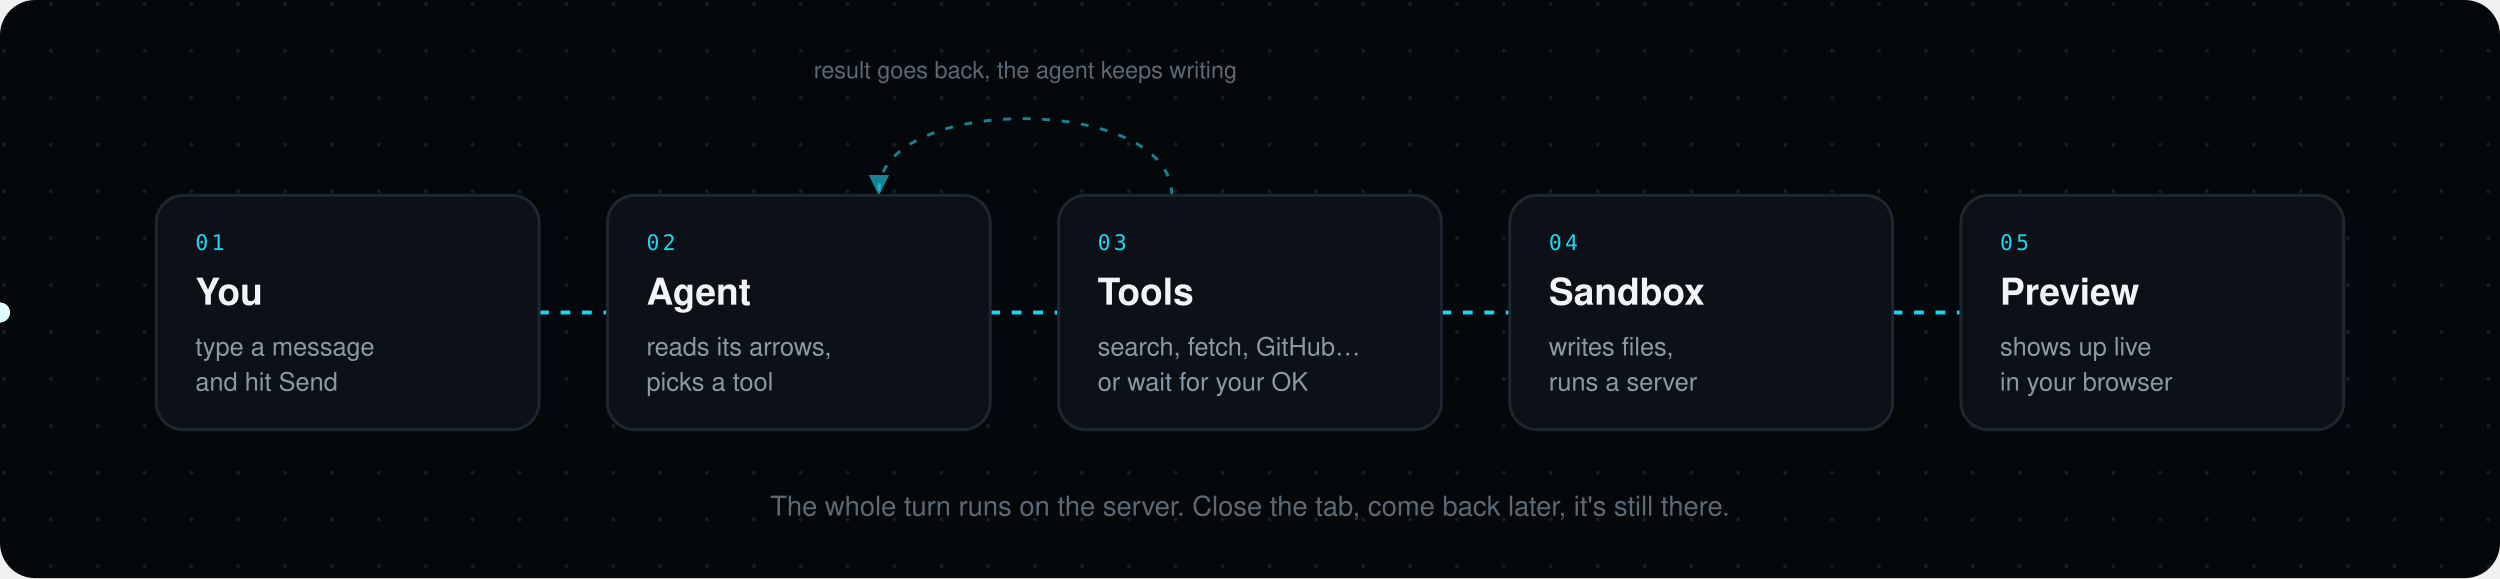
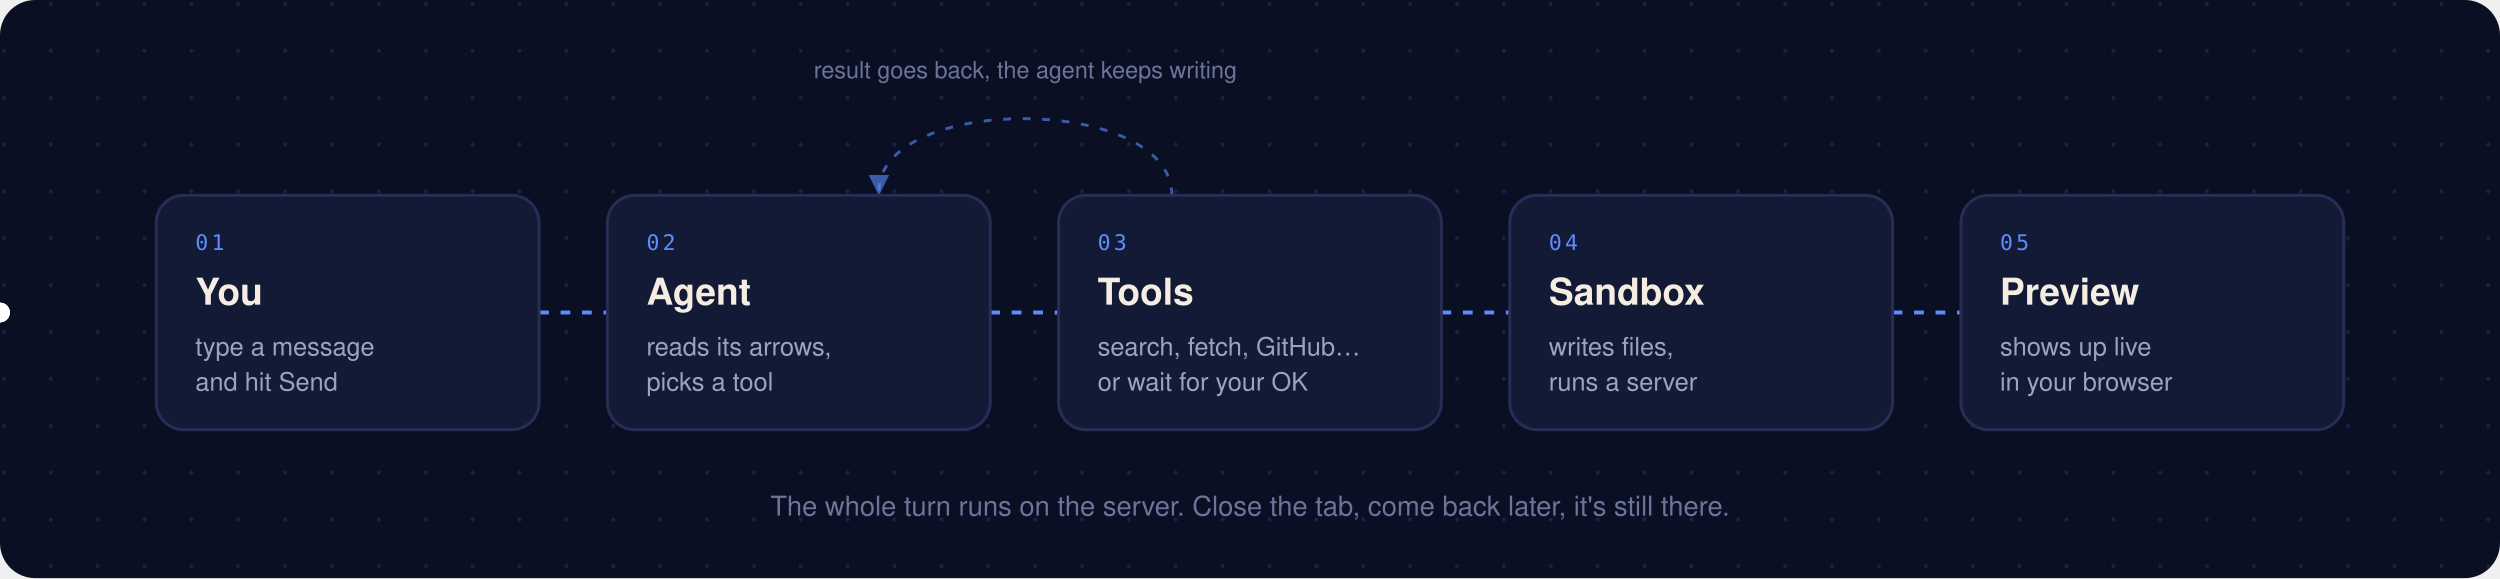
<svg xmlns="http://www.w3.org/2000/svg" viewBox="0 0 1280 296" width="1280" height="296">
  <defs>
    <pattern id="dots" width="24" height="24" patternUnits="userSpaceOnUse">
-       <circle cx="2" cy="2" r="1" fill="#141e26" />
+       <circle cx="2" cy="2" r="1" fill="#1C2340" />
    </pattern>
    <filter id="blur" x="-20%" y="-20%" width="140%" height="140%">
      <feGaussianBlur stdDeviation="10" />
    </filter>
    <marker id="head" viewBox="0 0 10 10" refX="8" refY="5" markerWidth="7" markerHeight="7" orient="auto">
-       <path d="M0,0 L10,5 L0,10 z" fill="#22d3ee" fill-opacity=".6" />
+       <path d="M0,0 L10,5 L0,10 z" fill="#5C8DFF" fill-opacity=".6" />
    </marker>
  </defs>
  <style>
-     text { font-family: ui-sans-serif, -apple-system, "Segoe UI", Helvetica, Arial, sans-serif; }
-     .mono { font-family: ui-monospace, "SF Mono", Menlo, Consolas, monospace; }
-     .card { fill: #0b1116; stroke: #1d2731; stroke-width: 1.5; }
-     .hl { fill: none; stroke: #22d3ee; stroke-width: 1.5; opacity: 0; animation: hl 8s infinite; }
-     .glow { fill: #22d3ee; opacity: 0; filter: url(#blur); animation: glow 8s infinite; }
+     text { font-family: Poppins, ui-sans-serif, -apple-system, "Segoe UI", Helvetica, Arial, sans-serif; }
+     .mono { font-family: "JetBrains Mono", ui-monospace, "SF Mono", Menlo, Consolas, monospace; }
+     .card { fill: #131A35; stroke: #262E55; stroke-width: 1.5; }
+     .hl { fill: none; stroke: #5C8DFF; stroke-width: 1.5; opacity: 0; animation: hl 8s infinite; }
+     .glow { fill: #5C8DFF; opacity: 0; filter: url(#blur); animation: glow 8s infinite; }
    .d1 { animation-delay: 1.3s; } .d2 { animation-delay: 2.6s; } .d3 { animation-delay: 3.9s; } .d4 { animation-delay: 5.2s; }
    @keyframes hl { 0% { opacity: 0 } 3% { opacity: 1 } 16% { opacity: 1 } 20% { opacity: 0 } 100% { opacity: 0 } }
    @keyframes glow { 0% { opacity: 0 } 3% { opacity: .2 } 16% { opacity: .2 } 20% { opacity: 0 } 100% { opacity: 0 } }
-     .flow { stroke: #22d3ee; stroke-width: 2; stroke-dasharray: 5 6; animation: dash 1s linear infinite; }
-     .loop { fill: none; stroke: #22d3ee; stroke-opacity: .6; stroke-width: 1.5; stroke-dasharray: 4 6; animation: dash 1.6s linear infinite; }
+     .flow { stroke: #5C8DFF; stroke-width: 2; stroke-dasharray: 5 6; animation: dash 1s linear infinite; }
+     .loop { fill: none; stroke: #5C8DFF; stroke-opacity: .6; stroke-width: 1.5; stroke-dasharray: 4 6; animation: dash 1.6s linear infinite; }
    @keyframes dash { to { stroke-dashoffset: -22; } }
-     .num { fill: #22d3ee; font-size: 11px; letter-spacing: .15em; }
-     .name { fill: #f1f5f9; font-size: 19px; font-weight: 700; }
-     .desc { fill: #8b98a5; font-size: 13px; }
+     .num { fill: #5C8DFF; font-size: 11px; letter-spacing: .15em; }
+     .name { fill: #F5EDE2; font-size: 19px; font-weight: 700; }
+     .desc { fill: #9AA3C0; font-size: 13px; }
  </style>
-   <rect width="1280" height="296" rx="18" fill="#05080a" />
+   <rect width="1280" height="296" rx="18" fill="#0A0F24" />
  <rect width="1280" height="296" rx="18" fill="url(#dots)" />
  <path class="loop" d="M600,100 C600,48 450,48 450,98" marker-end="url(#head)" />
-   <text x="525" y="40" text-anchor="middle" fill="#5b6975" font-size="12">result goes back, the agent keeps writing</text>
+   <text x="525" y="40" text-anchor="middle" fill="#6B7499" font-size="12">result goes back, the agent keeps writing</text>
  <line class="flow" x1="276" y1="160" x2="311" y2="160" />
  <line class="flow" x1="507" y1="160" x2="542" y2="160" />
  <line class="flow" x1="738" y1="160" x2="773" y2="160" />
  <line class="flow" x1="969" y1="160" x2="1004" y2="160" />
  <g>
    <rect class="glow" x="80" y="100" width="196" height="120" rx="14" />
    <rect class="card" x="80" y="100" width="196" height="120" rx="14" />
    <rect class="hl" x="80" y="100" width="196" height="120" rx="14" />
    <text x="100" y="128" class="num mono">01</text>
    <text x="100" y="156" class="name">You</text>
    <text x="100" y="182" class="desc">type a message</text>
    <text x="100" y="200" class="desc">and hit Send</text>
  </g>
  <g>
    <rect class="glow d1" x="311" y="100" width="196" height="120" rx="14" />
    <rect class="card" x="311" y="100" width="196" height="120" rx="14" />
    <rect class="hl d1" x="311" y="100" width="196" height="120" rx="14" />
    <text x="331" y="128" class="num mono">02</text>
    <text x="331" y="156" class="name">Agent</text>
    <text x="331" y="182" class="desc">reads its arrows,</text>
    <text x="331" y="200" class="desc">picks a tool</text>
  </g>
  <g>
    <rect class="glow d2" x="542" y="100" width="196" height="120" rx="14" />
    <rect class="card" x="542" y="100" width="196" height="120" rx="14" />
    <rect class="hl d2" x="542" y="100" width="196" height="120" rx="14" />
    <text x="562" y="128" class="num mono">03</text>
    <text x="562" y="156" class="name">Tools</text>
    <text x="562" y="182" class="desc">search, fetch, GitHub…</text>
    <text x="562" y="200" class="desc">or wait for your OK</text>
  </g>
  <g>
    <rect class="glow d3" x="773" y="100" width="196" height="120" rx="14" />
    <rect class="card" x="773" y="100" width="196" height="120" rx="14" />
    <rect class="hl d3" x="773" y="100" width="196" height="120" rx="14" />
    <text x="793" y="128" class="num mono">04</text>
    <text x="793" y="156" class="name">Sandbox</text>
    <text x="793" y="182" class="desc">writes files,</text>
    <text x="793" y="200" class="desc">runs a server</text>
  </g>
  <g>
    <rect class="glow d4" x="1004" y="100" width="196" height="120" rx="14" />
    <rect class="card" x="1004" y="100" width="196" height="120" rx="14" />
    <rect class="hl d4" x="1004" y="100" width="196" height="120" rx="14" />
    <text x="1024" y="128" class="num mono">05</text>
    <text x="1024" y="156" class="name">Preview</text>
    <text x="1024" y="182" class="desc">shows up live</text>
    <text x="1024" y="200" class="desc">in your browser</text>
  </g>
-   <g fill="#e0fbff">
+   <g fill="#FFFFFF">
    <circle cy="160" r="5">
      <animate attributeName="cx" values="276;276;311;311" keyTimes="0;.119;.163;1" dur="8s" repeatCount="indefinite" />
      <animate attributeName="opacity" values="0;0;1;1;0;0" keyTimes="0;.118;.119;.163;.17;1" dur="8s" repeatCount="indefinite" />
    </circle>
    <circle cy="160" r="5">
      <animate attributeName="cx" values="507;507;542;542" keyTimes="0;.281;.325;1" dur="8s" repeatCount="indefinite" />
      <animate attributeName="opacity" values="0;0;1;1;0;0" keyTimes="0;.28;.281;.325;.33;1" dur="8s" repeatCount="indefinite" />
    </circle>
    <circle cy="160" r="5">
      <animate attributeName="cx" values="738;738;773;773" keyTimes="0;.444;.487;1" dur="8s" repeatCount="indefinite" />
      <animate attributeName="opacity" values="0;0;1;1;0;0" keyTimes="0;.443;.444;.487;.495;1" dur="8s" repeatCount="indefinite" />
    </circle>
    <circle cy="160" r="5">
      <animate attributeName="cx" values="969;969;1004;1004" keyTimes="0;.606;.65;1" dur="8s" repeatCount="indefinite" />
      <animate attributeName="opacity" values="0;0;1;1;0;0" keyTimes="0;.605;.606;.65;.66;1" dur="8s" repeatCount="indefinite" />
    </circle>
  </g>
-   <text x="640" y="264" text-anchor="middle" fill="#5b6975" font-size="14">The whole turn runs on the server. Close the tab, come back later, it's still there.</text>
+   <text x="640" y="264" text-anchor="middle" fill="#6B7499" font-size="14">The whole turn runs on the server. Close the tab, come back later, it's still there.</text>
</svg>
